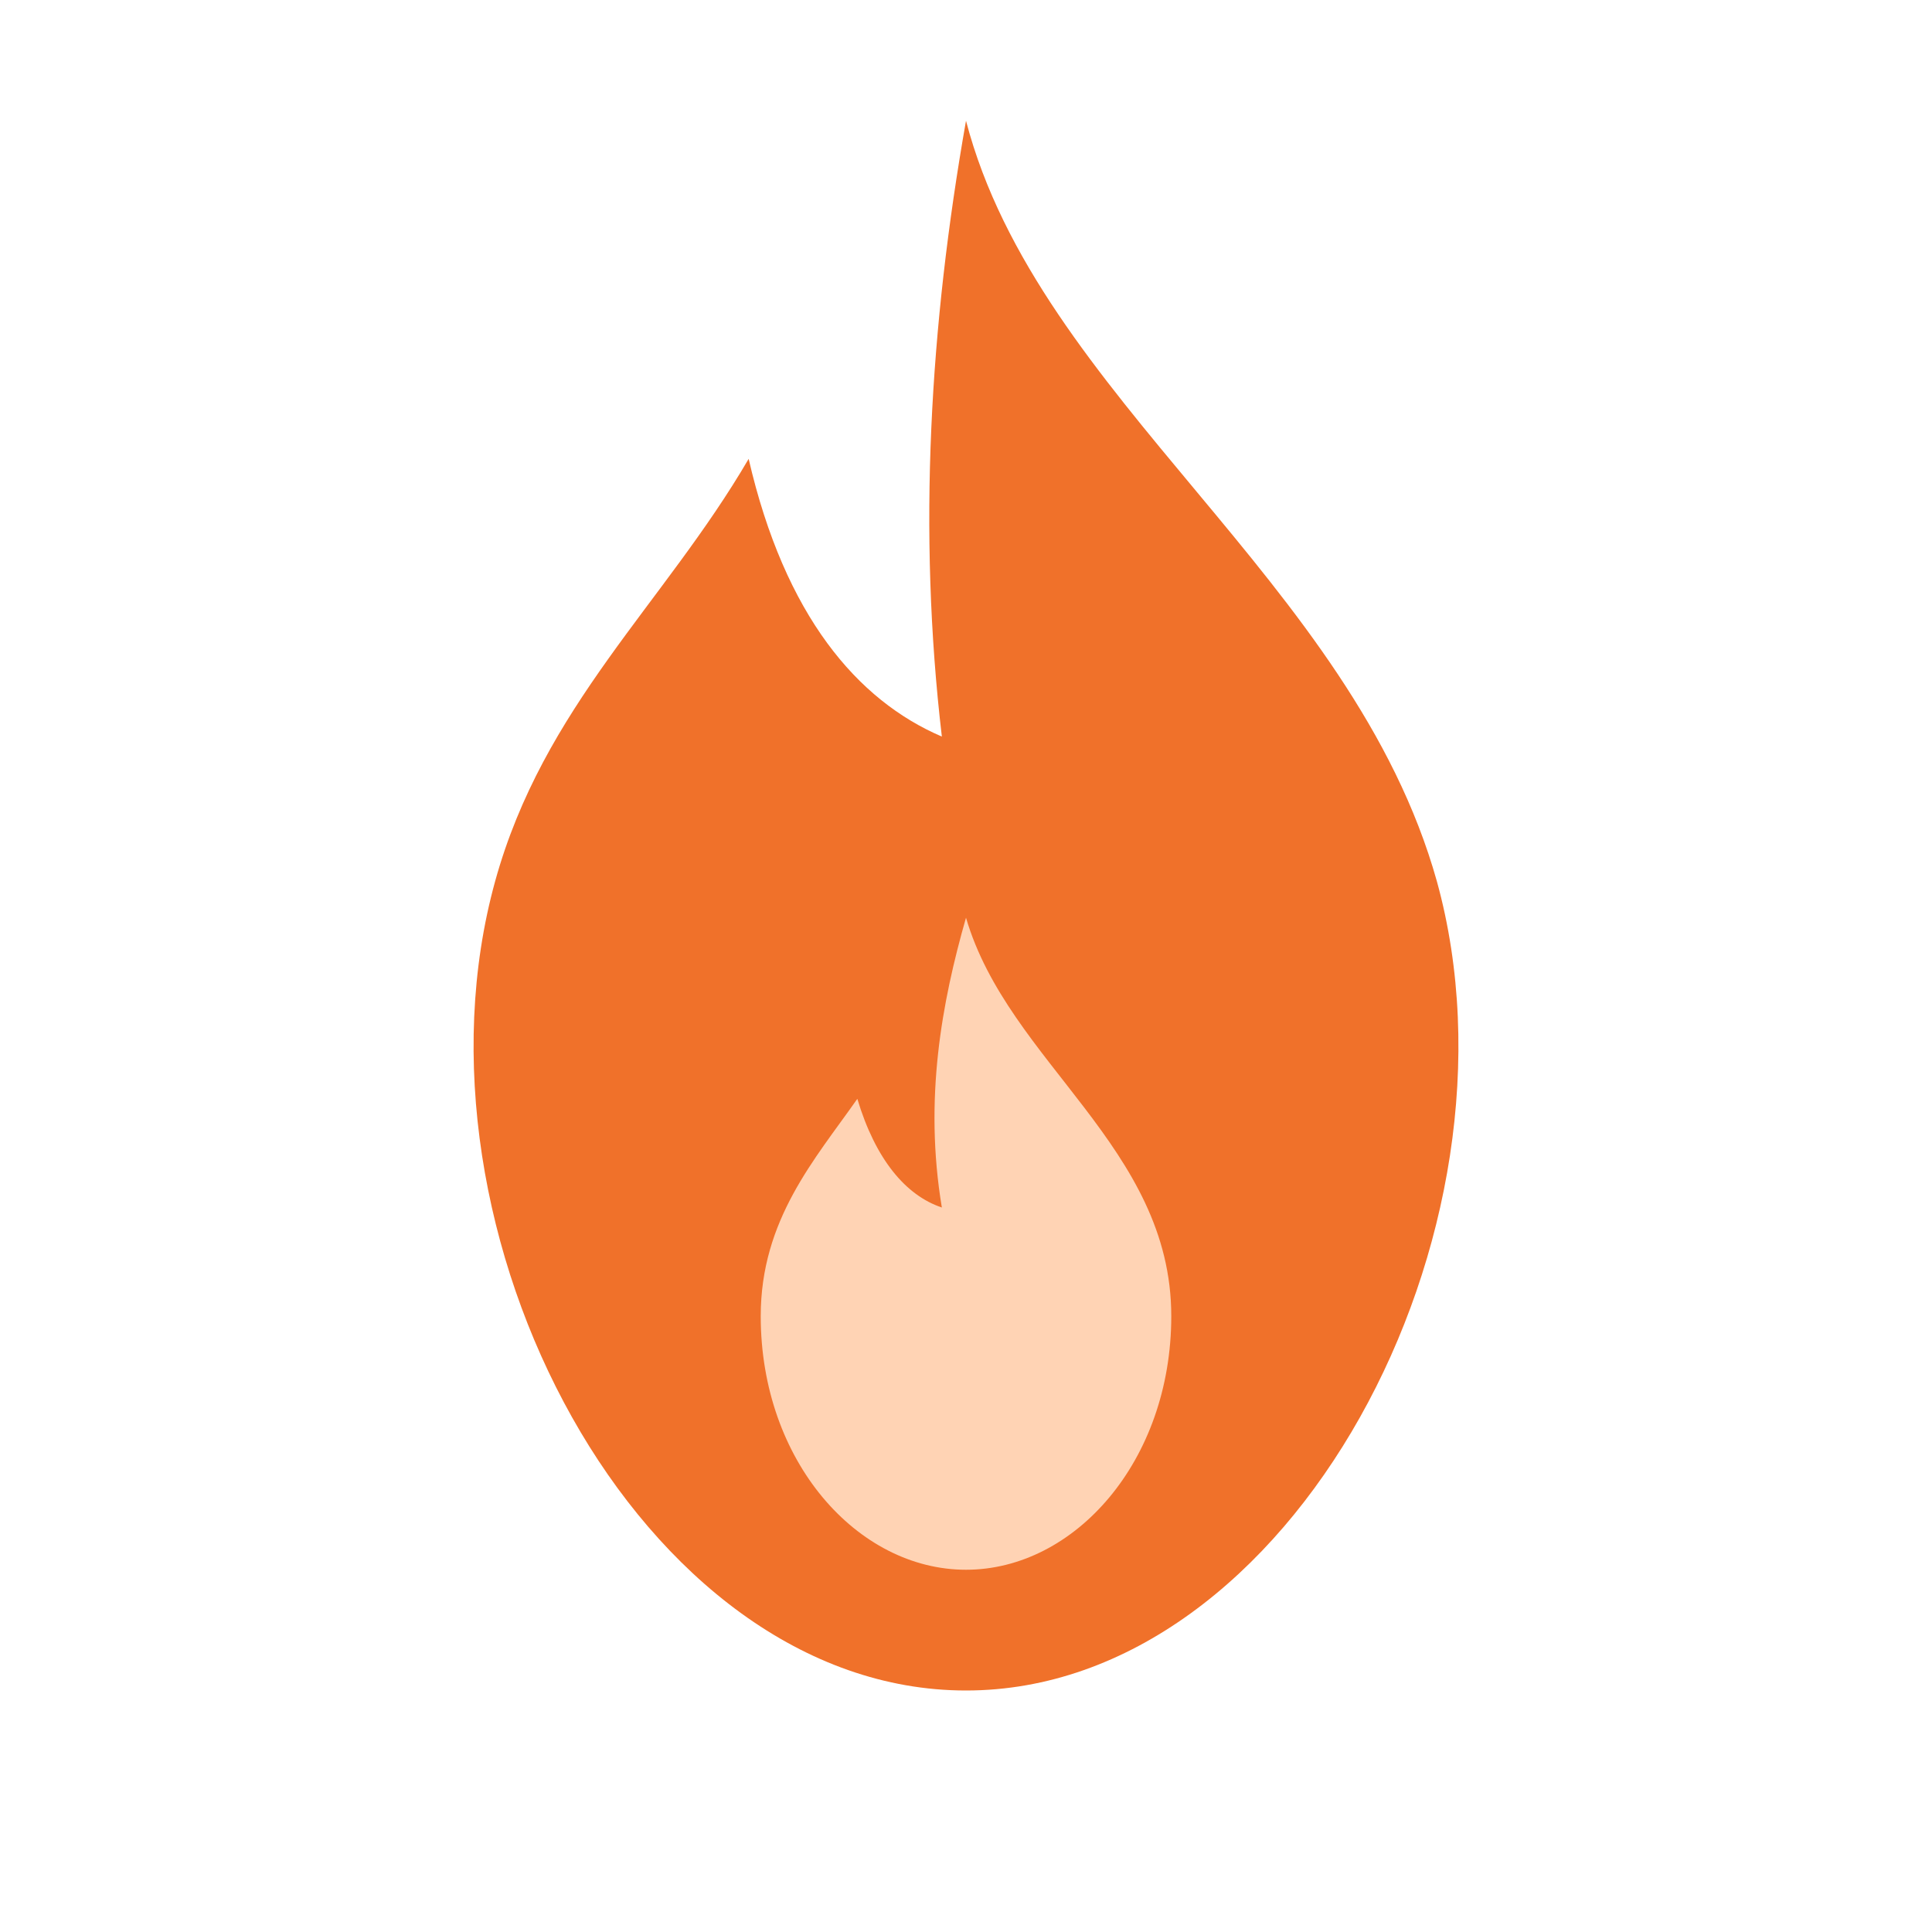
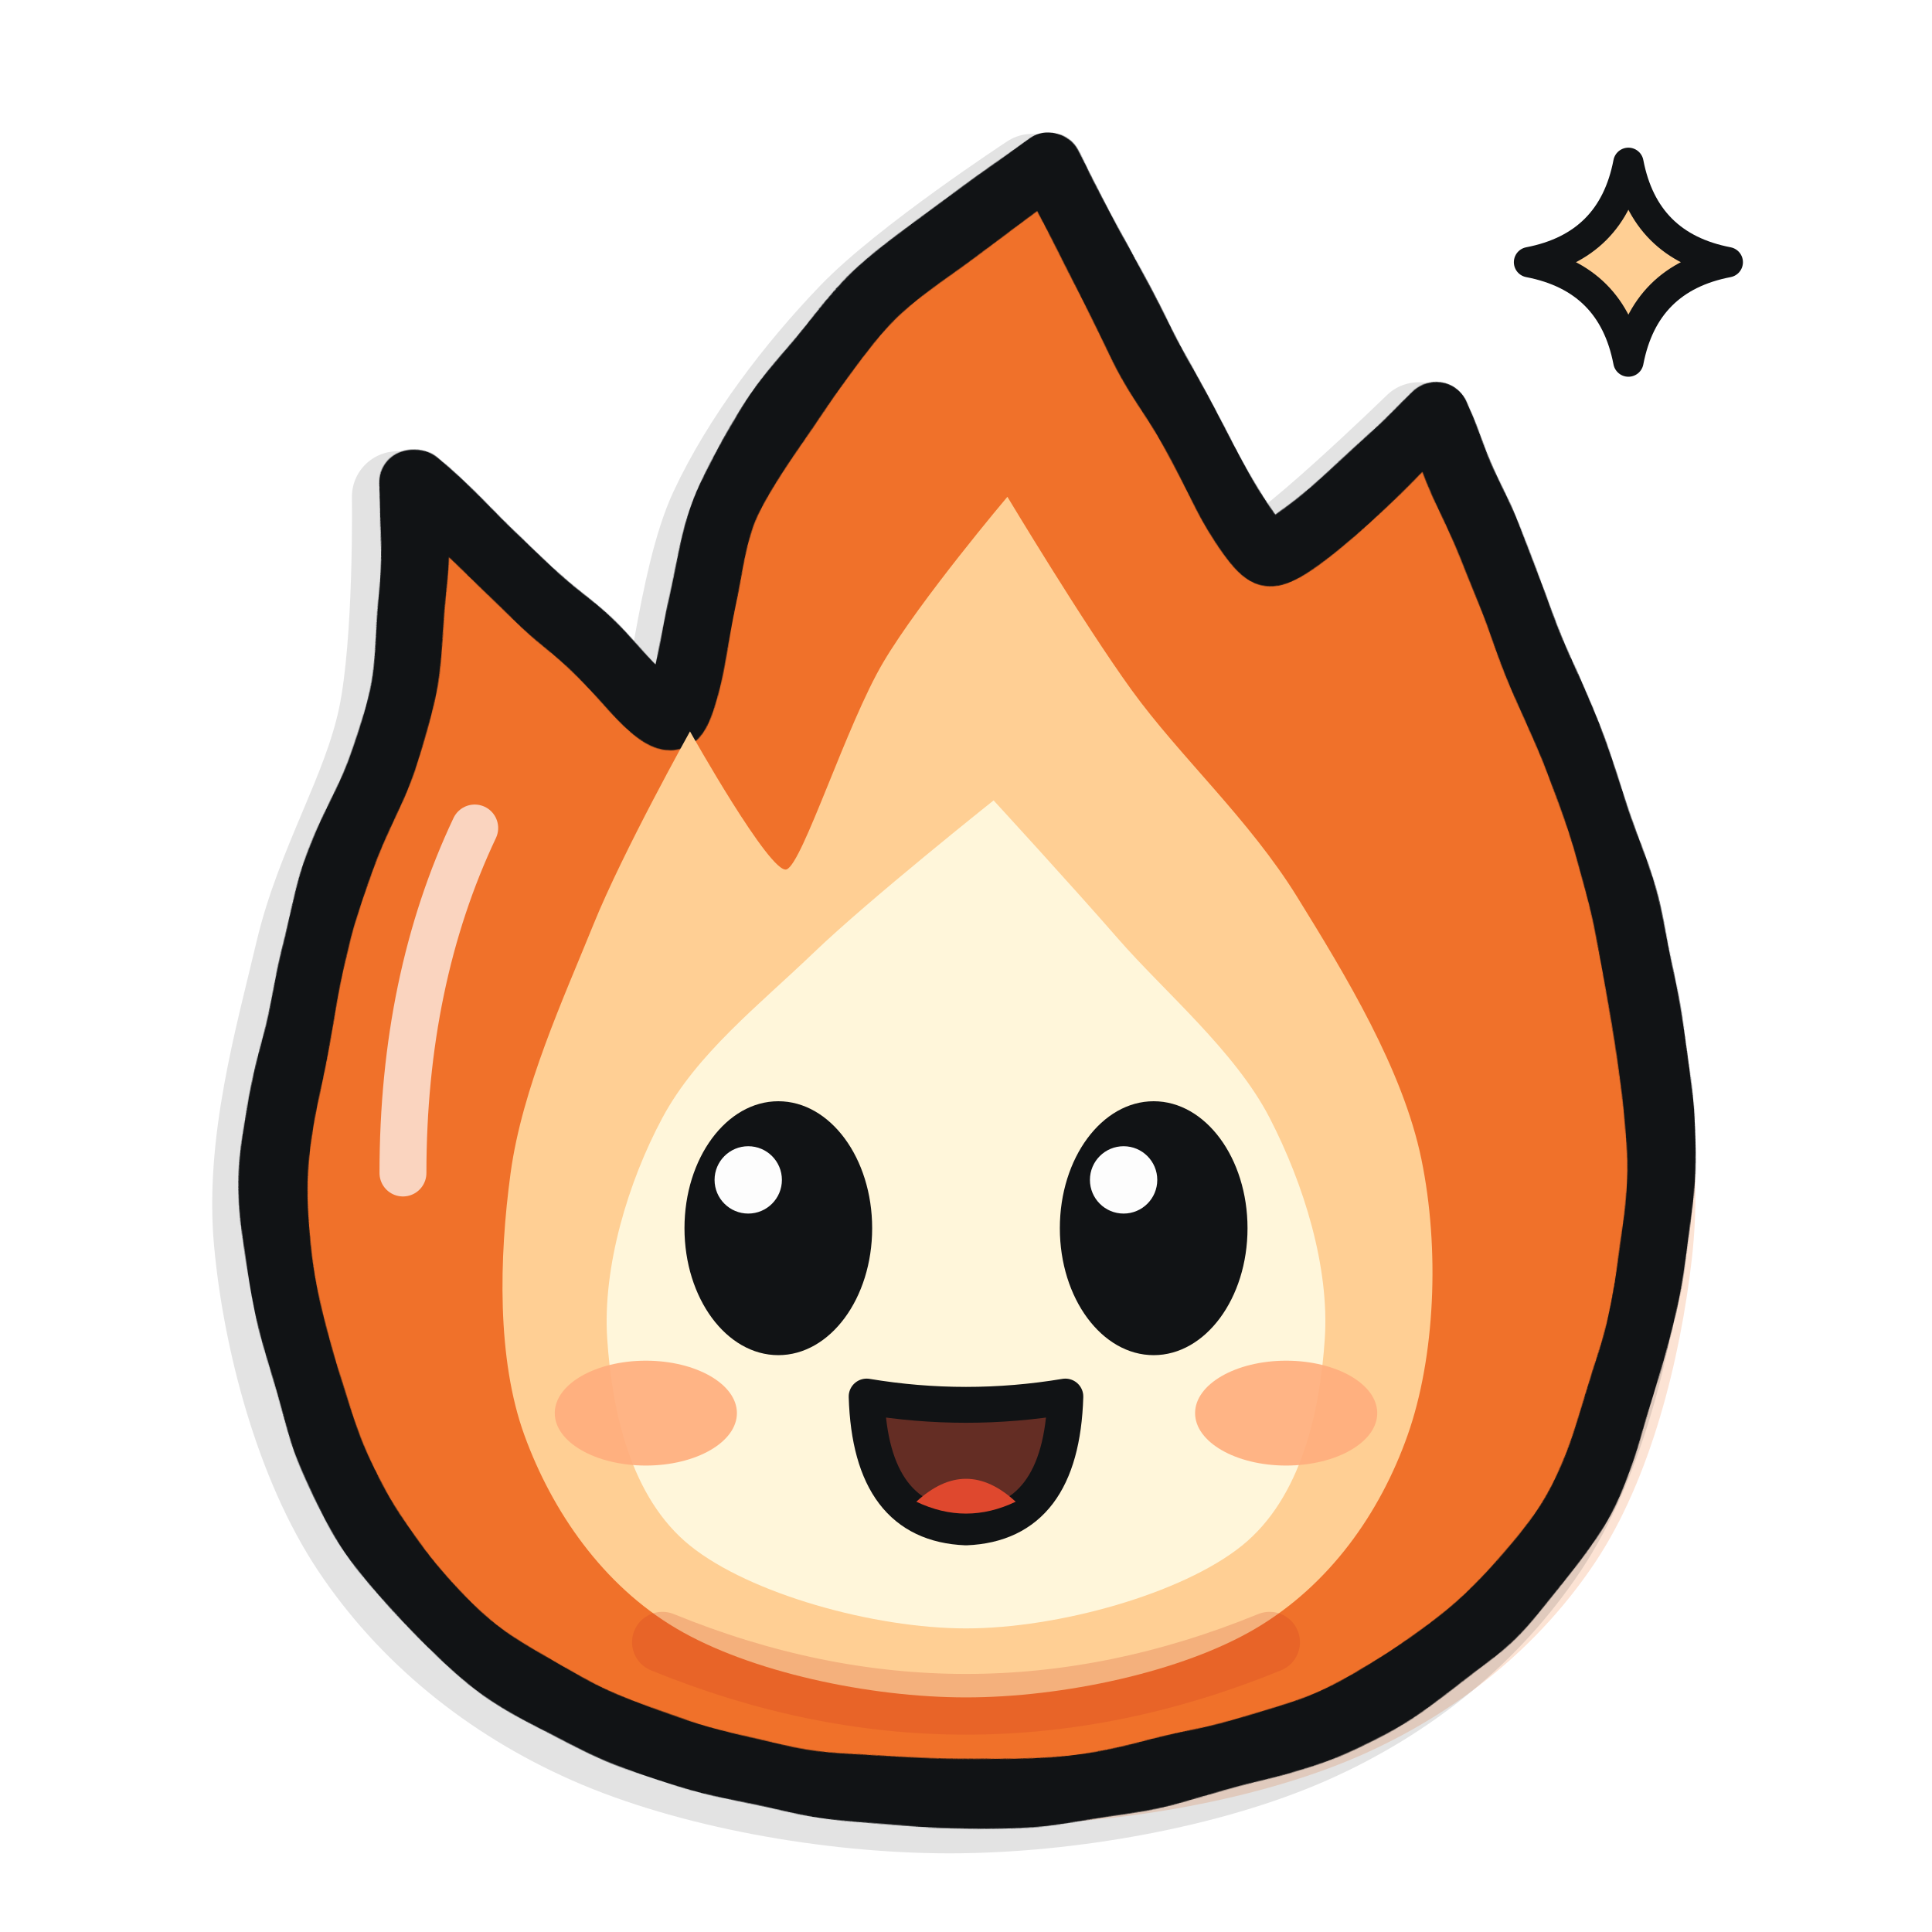
- <svg xmlns="http://www.w3.org/2000/svg" viewBox="0 0 32 32" role="img" aria-label="Thermite">
-   <path fill="#f0712a" d="M16 2c1.2 4.6 6.4 7.6 7.8 12.6 1.6 5.8-2.4 13.4-7.8 13.4S6.6 20.4 8.2 14.6C9 11.7 11 10 12.4 7.6c.6 2.6 1.8 4 3.2 4.6C15.2 8.8 15.4 5.4 16 2z" />
-   <path fill="#ffd3b4" d="M16 15.2c.7 2.4 3.4 3.8 3.4 6.6 0 2.4-1.6 4.2-3.4 4.2s-3.4-1.8-3.4-4.2c0-1.6.9-2.6 1.6-3.6.3 1 .8 1.6 1.4 1.8-.3-1.8 0-3.4.4-4.8z" />
+ <svg xmlns="http://www.w3.org/2000/svg" viewBox="-3 -3 70 70" role="img" aria-label="Thermite">
+   <defs>
+     <filter id="rough-ink" x="-4%" y="-4%" width="108%" height="108%" color-interpolation-filters="sRGB">
+       <feTurbulence type="fractalNoise" baseFrequency="0.16" numOctaves="2" seed="17" result="fiber" />
+       <feDisplacementMap in="SourceGraphic" in2="fiber" scale="0.45" xChannelSelector="R" yChannelSelector="G" />
+     </filter>
+   </defs>
+   <path d="M35 3C35 3 37.67 8.17 39 10.5C40.33 12.83 42.25 16.89 43 17C43.75 17.11 49 12 49 12C49 12 51.33 17.42 52.5 20.5C53.67 23.58 55.25 27 56 30.5C56.75 34 57.42 37.83 57 41.5C56.58 45.17 55.5 49.5 53.5 52.5C51.5 55.5 48.58 57.92 45 59.5C41.42 61.08 36.33 62 32 62C27.67 62 22.58 61.08 19 59.5C15.42 57.92 12.5 55.5 10.5 52.5C8.5 49.5 7.33 45.08 7 41.5C6.67 37.92 7.75 34.17 8.5 31C9.25 27.83 10.92 25.25 11.5 22.5C12.08 19.75 12 14.5 12 14.5C12 14.5 15.92 18.08 17.5 19.5C19.08 20.92 21.05 23.34 21.5 23C21.95 22.66 22.33 17.5 23.5 15C24.67 12.5 26.58 10 28.5 8C30.42 6 35 3 35 3Z" fill="#f0712a" opacity="0.2" transform="translate(1.3 1.1)" />
+   <path d="M35 3C35 3 37.67 8.17 39 10.5C40.33 12.83 42.25 16.89 43 17C43.75 17.11 49 12 49 12C49 12 51.33 17.42 52.5 20.5C53.67 23.58 55.25 27 56 30.5C56.75 34 57.42 37.83 57 41.5C56.58 45.17 55.5 49.5 53.5 52.5C51.5 55.5 48.58 57.92 45 59.5C41.42 61.08 36.33 62 32 62C27.67 62 22.58 61.08 19 59.5C15.42 57.92 12.5 55.5 10.5 52.5C8.5 49.5 7.33 45.08 7 41.5C6.67 37.92 7.75 34.17 8.5 31C9.25 27.83 10.92 25.25 11.5 22.5C12.08 19.75 12 14.5 12 14.5C12 14.5 15.92 18.08 17.5 19.5C19.08 20.92 21.05 23.34 21.5 23C21.95 22.66 22.33 17.5 23.5 15C24.67 12.5 26.58 10 28.5 8C30.42 6 35 3 35 3Z" fill="none" stroke="#111315" stroke-width="3.3" stroke-linejoin="round" opacity="0.12" transform="translate(-0.6 0.5)" />
+   <path d="M35 3C35 3 37.67 8.17 39 10.5C40.33 12.83 42.25 16.89 43 17C43.75 17.11 49 12 49 12C49 12 51.33 17.42 52.5 20.5C53.67 23.58 55.25 27 56 30.5C56.75 34 57.42 37.83 57 41.5C56.58 45.17 55.5 49.5 53.5 52.5C51.5 55.5 48.58 57.92 45 59.5C41.42 61.08 36.33 62 32 62C27.67 62 22.58 61.08 19 59.5C15.42 57.92 12.5 55.5 10.5 52.5C8.5 49.5 7.33 45.08 7 41.5C6.67 37.92 7.75 34.17 8.5 31C9.25 27.83 10.92 25.25 11.5 22.5C12.08 19.75 12 14.5 12 14.5C12 14.5 15.92 18.08 17.5 19.5C19.08 20.92 21.05 23.34 21.5 23C21.95 22.66 22.33 17.5 23.5 15C24.67 12.5 26.58 10 28.5 8C30.42 6 35 3 35 3Z" fill="#f0712a" stroke="#111315" stroke-width="2.4" stroke-linejoin="round" filter="url(#rough-ink)" />
+   <path d="M33.5 15C33.5 15 36.25 19.58 38 22C39.75 24.42 42.25 26.67 44 29.5C45.75 32.33 47.83 35.75 48.5 39C49.17 42.25 49 46.17 48 49C47 51.83 45.17 54.42 42.5 56C39.83 57.58 35.5 58.5 32 58.5C28.5 58.5 24.17 57.58 21.5 56C18.83 54.42 17 51.75 16 49C15 46.25 15.08 42.58 15.5 39.5C15.92 36.42 17.42 33.17 18.5 30.5C19.58 27.83 22 23.5 22 23.5C22 23.5 24.92 28.71 25.5 28.5C26.08 28.29 27.67 23.25 29 21C30.33 18.75 33.5 15 33.5 15Z" fill="#ffcf94" />
+   <path d="M33 26C33 26 35.83 29.08 37.5 31C39.17 32.92 41.75 35.08 43 37.5C44.25 39.92 45.17 42.92 45 45.5C44.83 48.08 44.17 51.25 42 53C39.83 54.75 35.33 56 32 56C28.67 56 24.17 54.75 22 53C19.83 51.25 19.17 48.08 19 45.5C18.83 42.92 19.75 39.83 21 37.5C22.25 35.17 24.5 33.42 26.5 31.5C28.5 29.58 33 26 33 26Z" fill="#fff6da" />
+   <path d="M11.6 39.5Q11.6 32.5 14.2 27" fill="none" stroke="#fdfdfd" stroke-width="1.7" stroke-linecap="round" opacity="0.7" />
+   <path d="M21 56.5Q32 61 43 56.5" fill="none" stroke="#c8321e" stroke-width="2.2" stroke-linecap="round" opacity="0.2" />
+   <ellipse cx="20.4" cy="48.2" rx="3.3" ry="1.9" fill="#ffad7c" opacity="0.9" />
+   <ellipse cx="43.6" cy="48.2" rx="3.3" ry="1.9" fill="#ffad7c" opacity="0.9" />
+   <ellipse cx="25.2" cy="41.5" rx="3.4" ry="4.6" fill="#111315" />
+   <circle cx="24.11" cy="39.75" r="1.22" fill="#fdfdfd" />
+   <ellipse cx="38.8" cy="41.5" rx="3.4" ry="4.6" fill="#111315" />
+   <circle cx="37.71" cy="39.75" r="1.22" fill="#fdfdfd" />
+   <path d="M28.4 47.6Q32 48.2 35.6 47.6Q35.46 52.2 32 52.34Q28.54 52.2 28.4 47.6Z" fill="#642d24" stroke="#111315" stroke-width="1.3" stroke-linejoin="round" />
+   <path d="M30.2 51.41Q32 49.75 33.8 51.41Q32 52.27 30.2 51.41Z" fill="#df482e" />
+   <path d="M56 2.9Q56.58 5.92 59.6 6.5Q56.58 7.08 56 10.1Q55.42 7.08 52.4 6.5Q55.42 5.92 56 2.9Z" fill="#ffcf94" stroke="#111315" stroke-width="1.1" stroke-linejoin="round" />
</svg>
